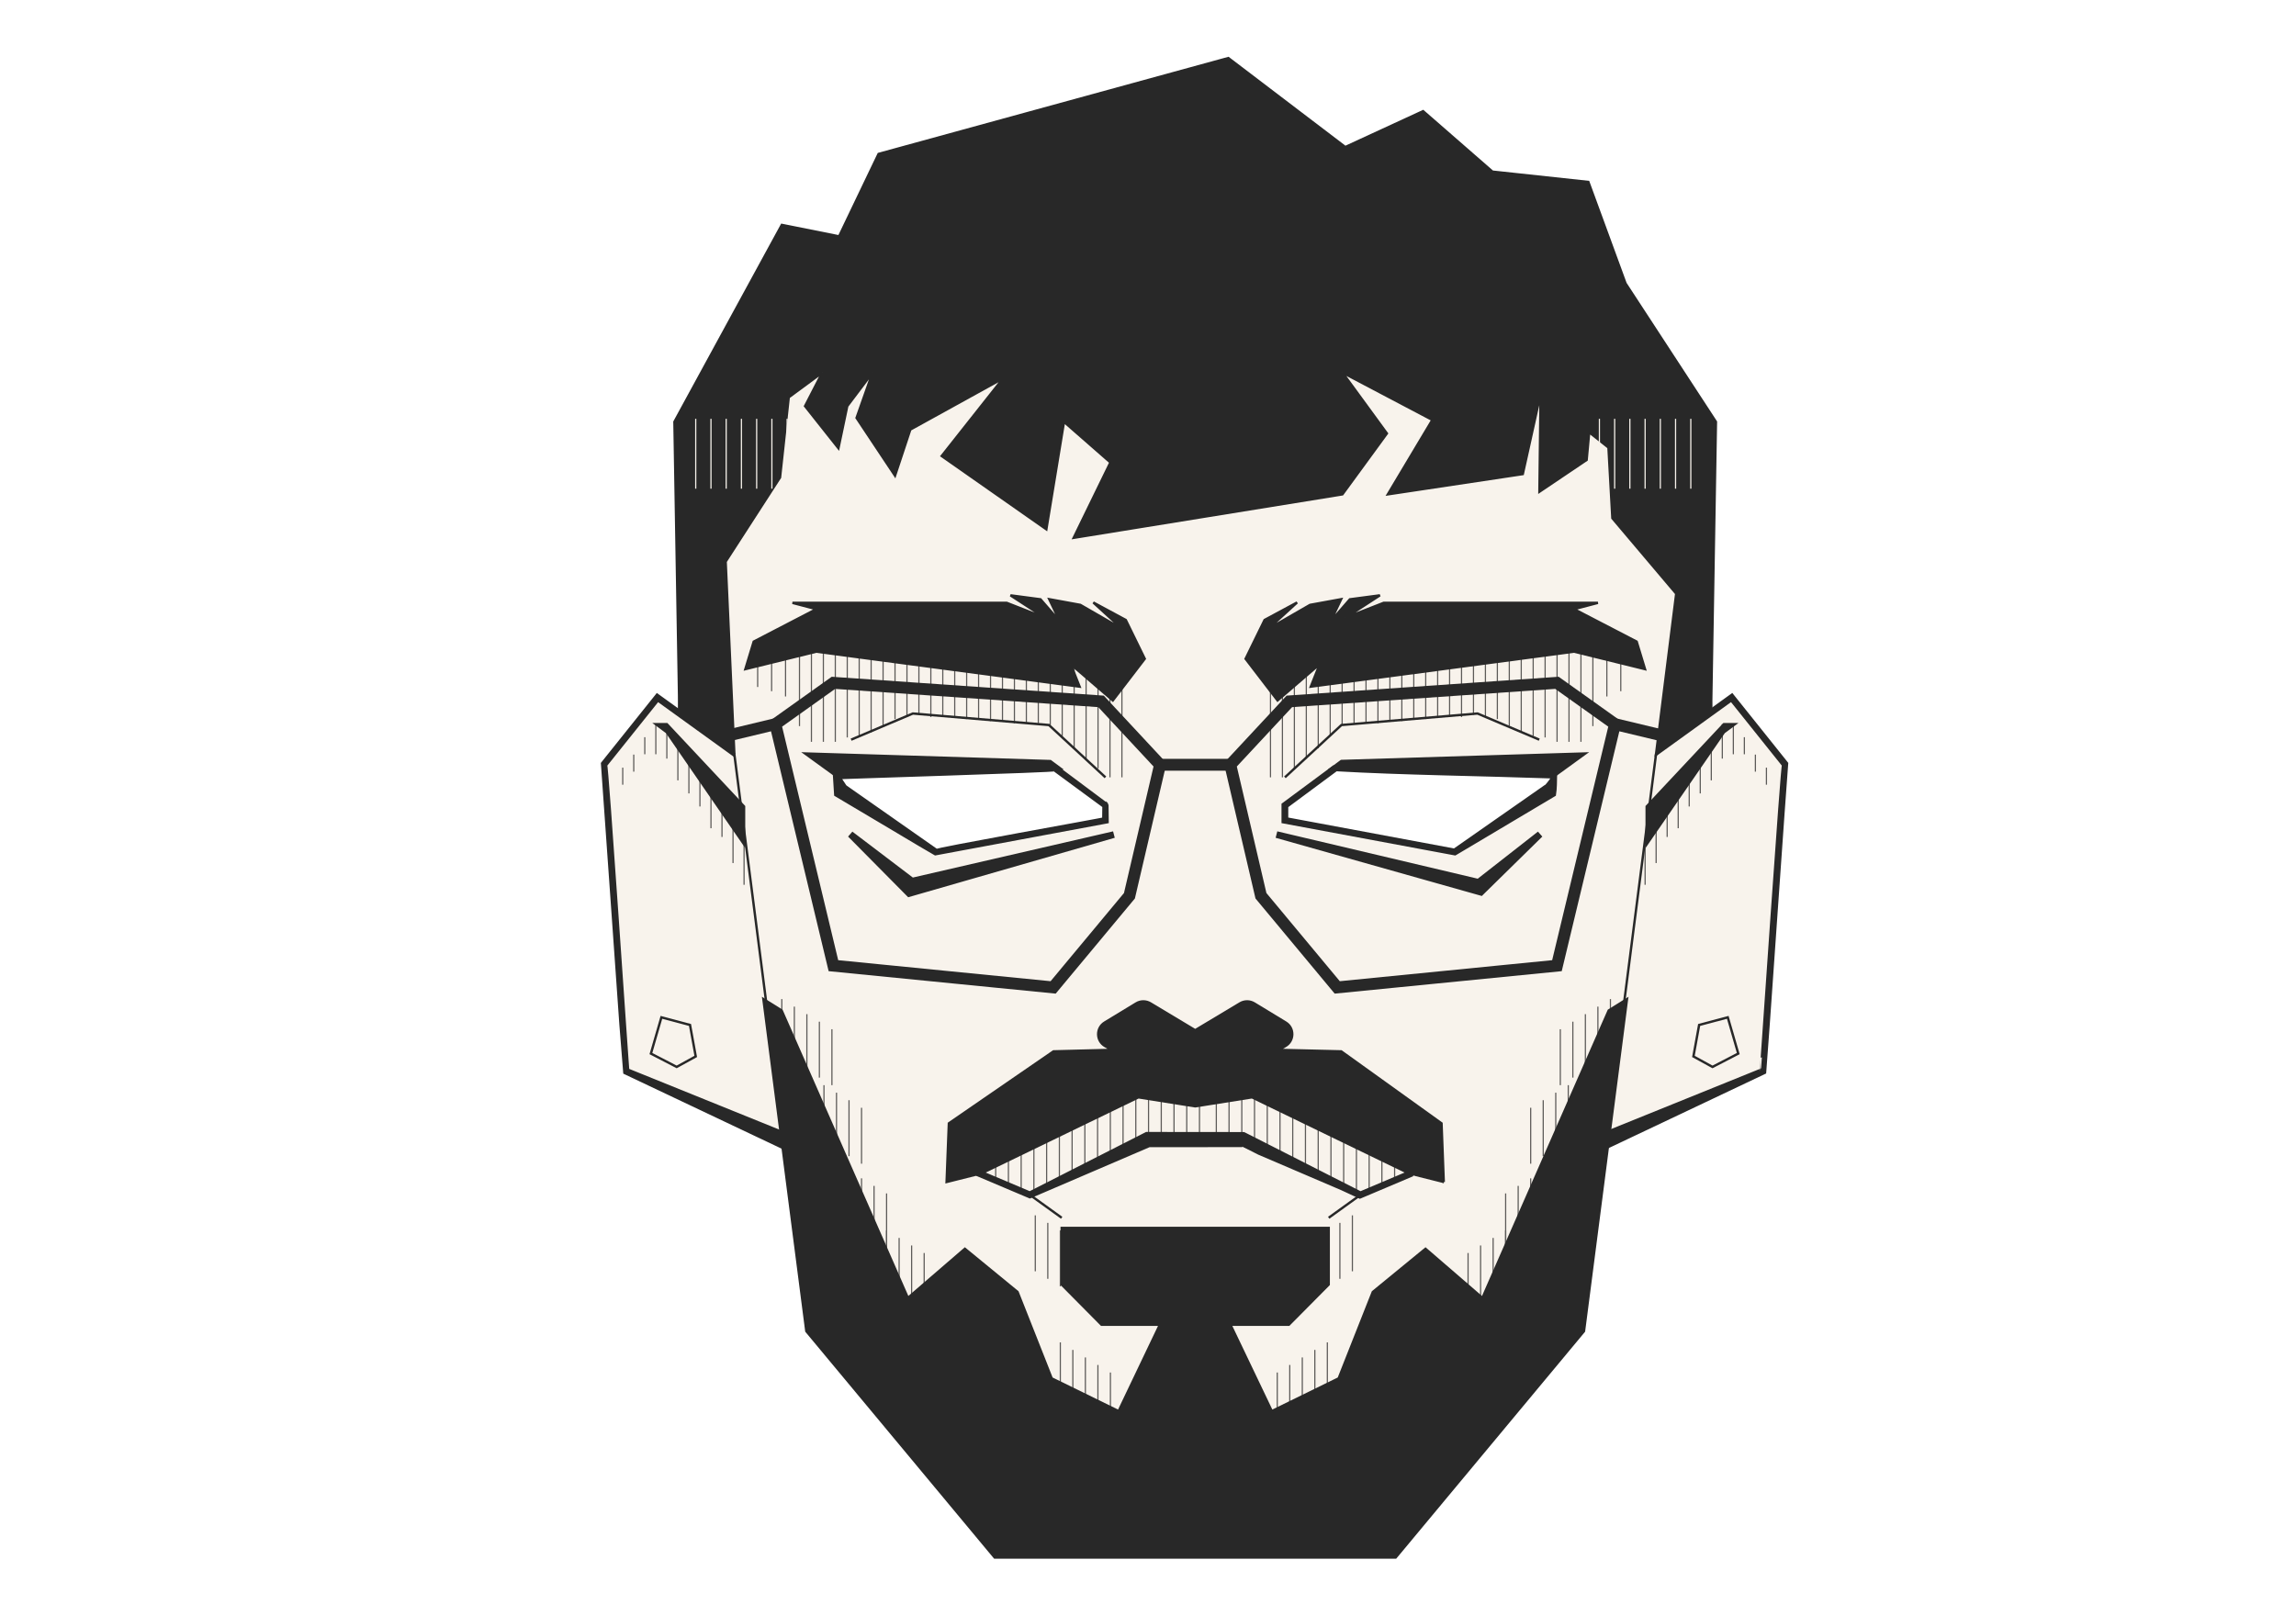
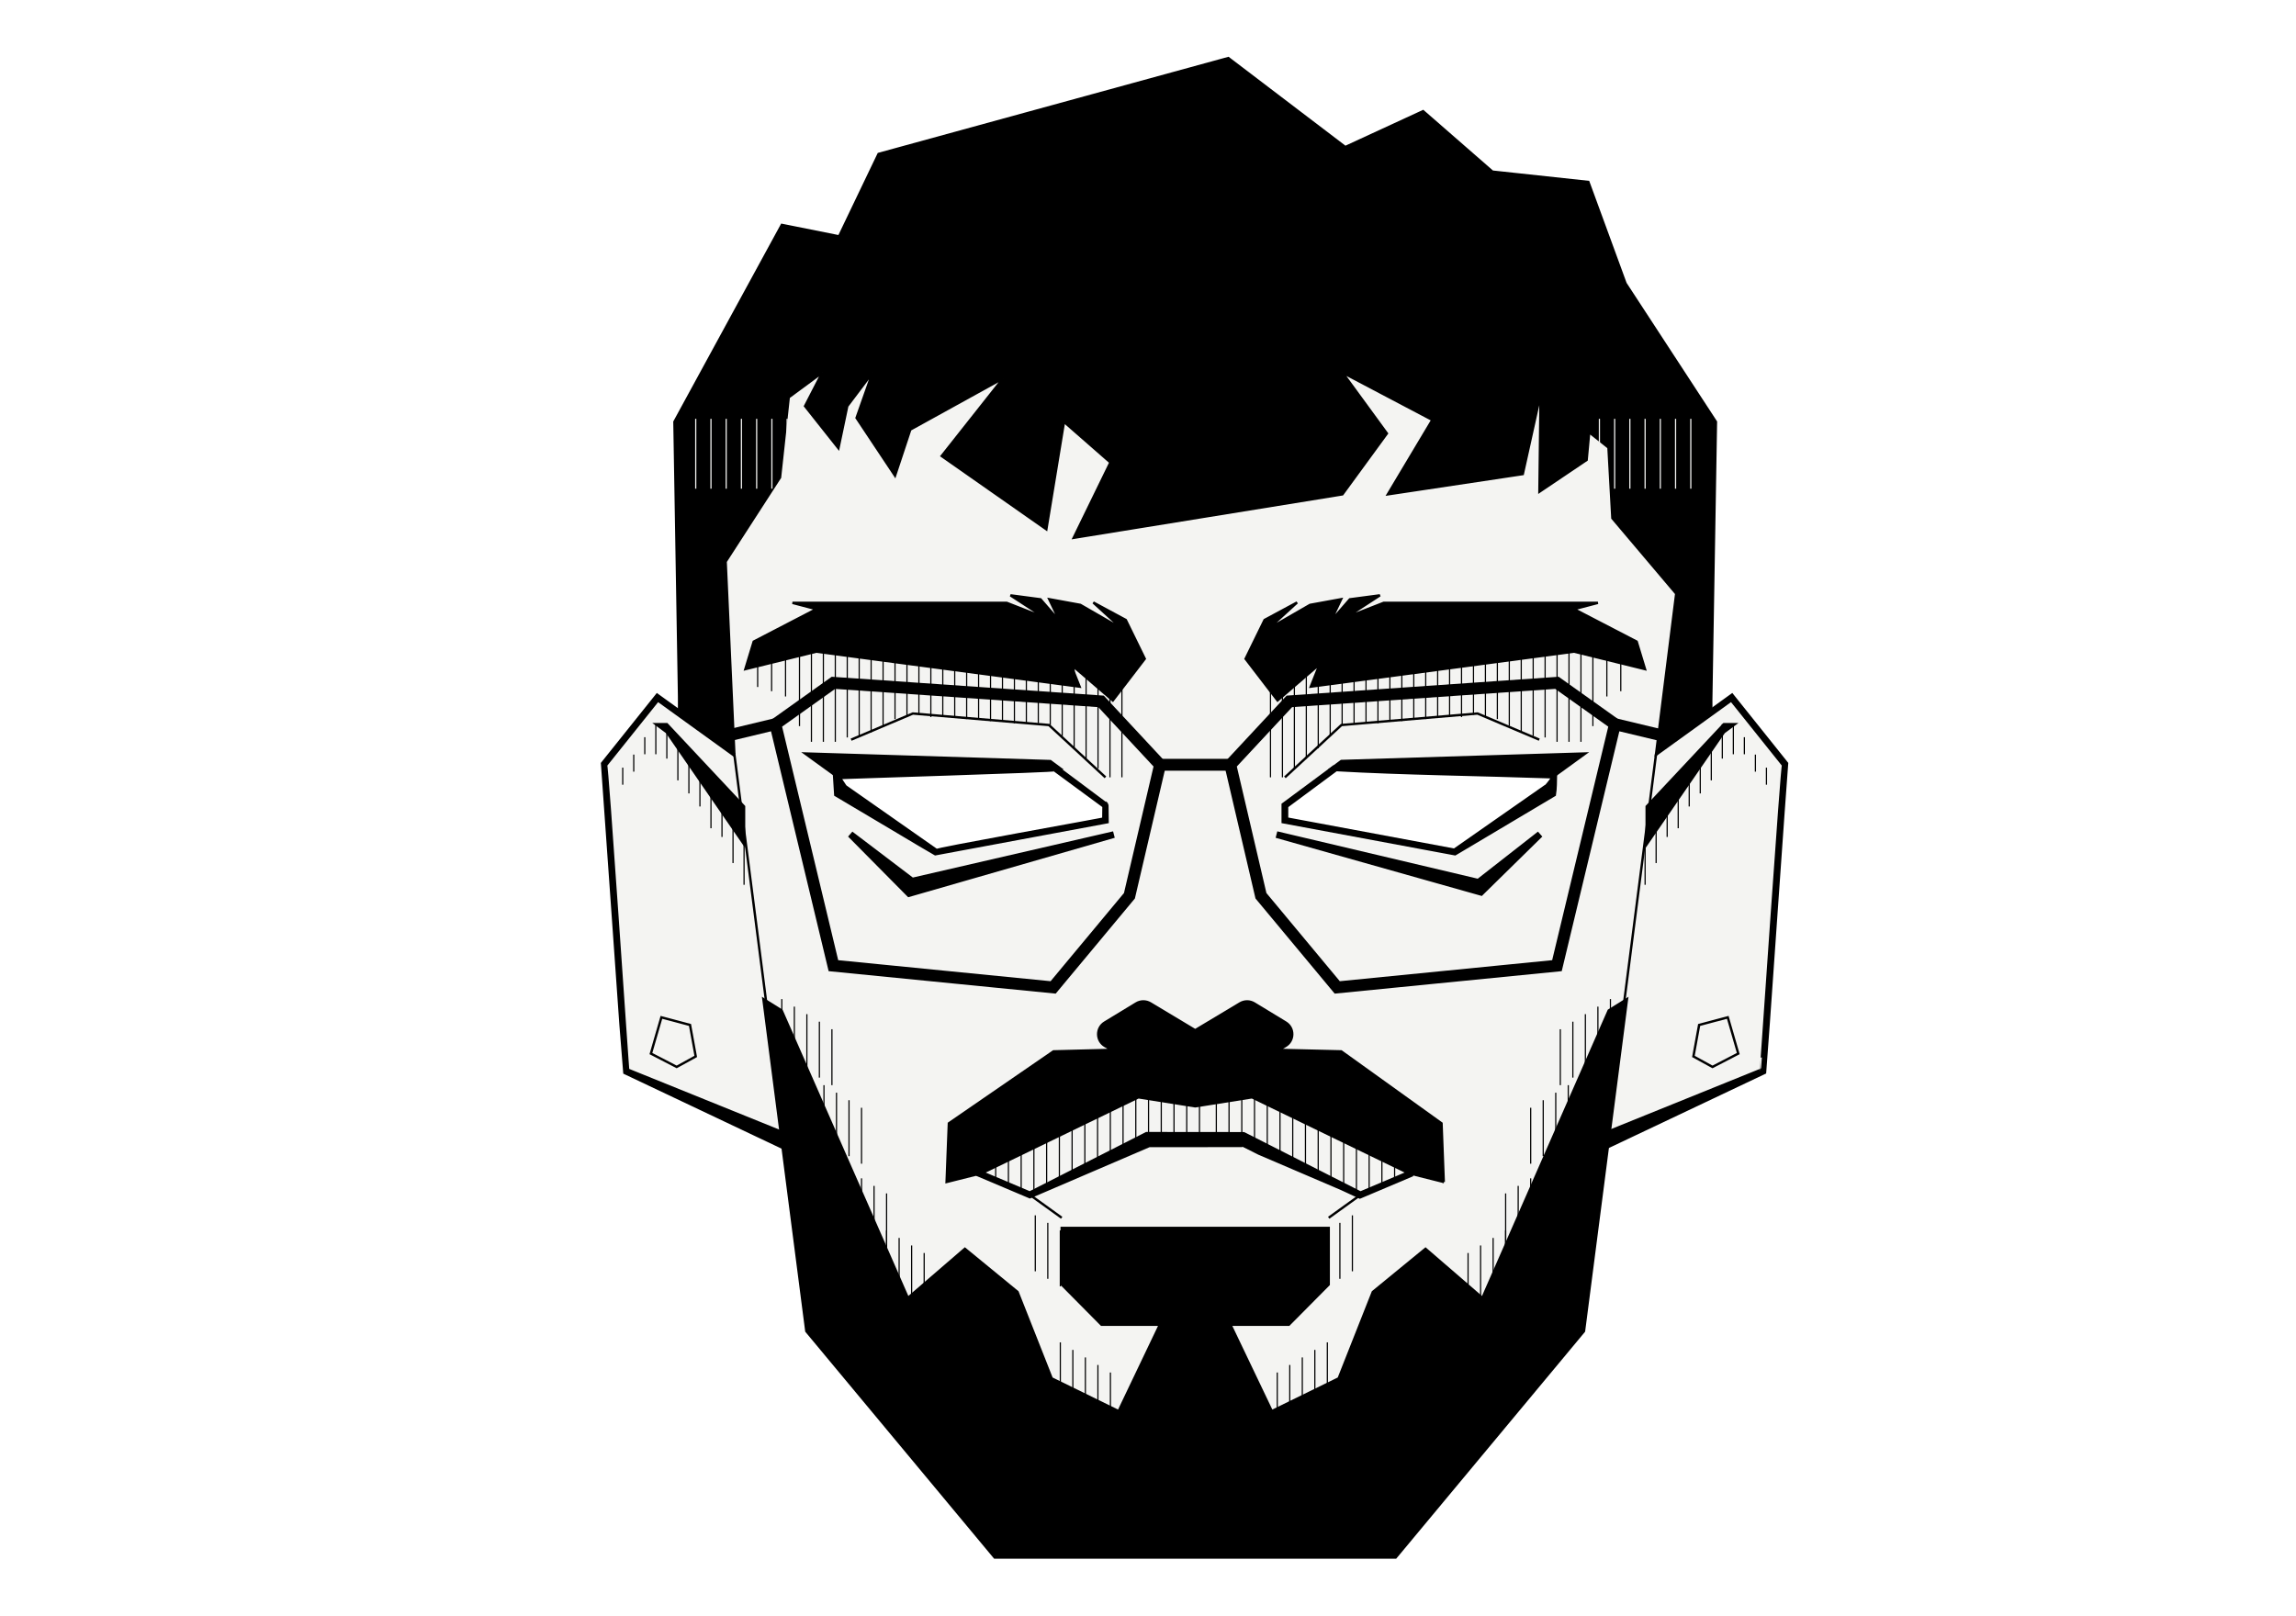
<svg xmlns="http://www.w3.org/2000/svg" id="Layer_1" data-name="Layer 1" viewBox="0 0 967.2 680.74">
  <defs>
    <style>
      .cls-1, .cls-2, .cls-3, .cls-4, .cls-5 {
        stroke-miterlimit: 10;
      }

      .cls-1, .cls-6 {
-         fill: #f8f3ec;
+         fill: #f4f4f2;
      }

      .cls-1, .cls-3, .cls-4 {
-         stroke: #282828;
+         stroke: #000000;
      }

      .cls-2 {
-         stroke: #f8f3ec;
+         stroke: #f4f4f2;
      }

      .cls-2, .cls-3, .cls-4, .cls-5 {
        fill: none;
      }

      .cls-2, .cls-5 {
        stroke-width: .5px;
      }

      .cls-4 {
        stroke-width: 5px;
      }

      .cls-5 {
-         stroke: #5c5a58;
+         stroke: #000000;
      }

      path:not([class]),
      polygon:not([class]),
      polyline:not([class]),
      line:not([class]) {
-         fill: #282828;
-         stroke: #282828;
+         fill: #000000;
+         stroke: #000000;
      }
    </style>
  </defs>
  <g id="Me">
    <g>
      <g>
        <g>
          <polyline class="cls-6" points="310 317.76 276.97 293.92 254.56 321.92 263.74 451.38 332.16 481.4" />
          <path d="M309.46,318.5l-33.03-23.84,1.25-.17-22.4,28c.41-3.37,9.23,129.59,9.38,128.82,0,0-.55-.77-.55-.77,0,0,69.29,28.03,69.29,28.03l-2.48,5.66-67.54-32.01s-.51-.24-.51-.24c-.09-.11-9.14-129.73-9.22-129.99,0,0-.03-.36-.03-.36,0,0,.22-.28.22-.28l22.4-28s.54-.68.54-.68c0,0,.71.51.71.51l33.03,23.84-1.07,1.49h0Z" />
        </g>
        <polygon class="cls-1" points="278.62 428.66 274.2 443.93 285.05 449.55 293.08 445.13 290.67 431.87 278.62 428.66" />
        <g>
          <line class="cls-5" x1="262.33" y1="323.45" x2="262.33" y2="330.64" />
          <line class="cls-5" x1="266.97" y1="317.95" x2="266.97" y2="325.14" />
          <line class="cls-5" x1="271.62" y1="310.62" x2="271.62" y2="317.81" />
          <line class="cls-5" x1="276.27" y1="305.12" x2="276.27" y2="317.81" />
          <line class="cls-5" x1="280.91" y1="305.12" x2="280.91" y2="319.64" />
          <line class="cls-5" x1="285.56" y1="310.62" x2="285.56" y2="328.81" />
          <line class="cls-5" x1="290.2" y1="316.12" x2="290.2" y2="334.31" />
          <line class="cls-5" x1="294.85" y1="321.62" x2="294.85" y2="339.81" />
          <line class="cls-5" x1="299.5" y1="327.12" x2="299.5" y2="348.98" />
          <line class="cls-5" x1="304.14" y1="330.78" x2="304.14" y2="352.65" />
          <line class="cls-5" x1="308.79" y1="336.28" x2="308.79" y2="363.65" />
          <line class="cls-5" x1="313.44" y1="349.12" x2="313.44" y2="372.81" />
        </g>
      </g>
      <g>
        <g>
          <polyline class="cls-6" points="696.45 317.76 729.48 293.92 751.88 321.92 742.7 451.38 674.29 481.4" />
          <path d="M695.91,317.01l33.03-23.84s.71-.51.71-.51l.54.68s22.4,28,22.4,28l.22.28s-.03.36-.03.36c-.2.82-9.07,129.31-9.22,129.99,0,0-.51.24-.51.24l-67.54,32.01s-2.48-5.66-2.48-5.66l69.29-28.03-.55.77c.1.19,8.98-131.73,9.38-128.82,0,0-22.4-28-22.4-28l1.25.17s-33.03,23.84-33.03,23.84l-1.07-1.49h0Z" />
        </g>
        <polygon class="cls-1" points="727.83 428.66 732.25 443.93 721.4 449.55 713.36 445.13 715.77 431.87 727.83 428.66" />
        <g>
          <line class="cls-5" x1="744.12" y1="323.45" x2="744.12" y2="330.64" />
          <line class="cls-5" x1="739.47" y1="317.95" x2="739.47" y2="325.14" />
          <line class="cls-5" x1="734.82" y1="310.62" x2="734.82" y2="317.81" />
          <line class="cls-5" x1="730.18" y1="305.12" x2="730.18" y2="317.81" />
          <line class="cls-5" x1="725.53" y1="305.12" x2="725.53" y2="319.64" />
          <line class="cls-5" x1="720.89" y1="310.62" x2="720.89" y2="328.81" />
          <line class="cls-5" x1="716.24" y1="316.12" x2="716.24" y2="334.31" />
          <line class="cls-5" x1="711.59" y1="321.62" x2="711.59" y2="339.81" />
          <line class="cls-5" x1="706.95" y1="327.12" x2="706.95" y2="348.98" />
          <line class="cls-5" x1="702.3" y1="330.78" x2="702.3" y2="352.65" />
          <line class="cls-5" x1="697.65" y1="336.28" x2="697.65" y2="363.65" />
          <line class="cls-5" x1="693.01" y1="349.12" x2="693.01" y2="372.81" />
        </g>
      </g>
      <g>
        <path class="cls-1" d="M652.99,127.62h-296.82l-64.73,50.12-5.29,120.82,23.19,19.2,30.41,236.92,116.02,91.14h95.41l116.02-91.14,30.41-236.92,23.19-19.2-5.29-120.82-62.53-50.12ZM465.78,345.66l-71.52,13.34-39.75-25.67-2.12-6.34,92.31-3.24,21.09,15.63v6.28ZM652.68,333.33l-39.75,25.67-71.54-13.34v-6.28l21.1-15.63,92.31,3.24-2.12,6.34Z" />
        <line class="cls-5" x1="319.17" y1="272.99" x2="319.17" y2="289.47" />
        <polyline points="309.35 317.76 305.68 236.64 328.59 201.18 332.26 167.4 346.41 156.97 339.13 171.11 353.19 188.85 356.91 171.11 367.58 156.97 360.83 176.08 377.03 200.43 383.47 181 422.56 159.42 396.69 192.14 440.78 223.02 448.22 177.74 467.77 194.85 452.29 226.61 565.5 208.29 584.24 182.63 565.5 156.97 603.38 176.93 584.64 208.29 641.48 199.75 648.99 165.93 648.49 207.19 668.38 193.79 669.46 182.14 677.57 188.57 679.22 218.34 706.11 250.14 697.61 317.76 720.81 298.55 722.84 177.73 684.76 119.42 669.1 76.67 628.7 72.32 599.48 46.84 566.71 61.96 517.43 24.46 370.11 64.86 353.47 99.59 329.34 94.76 284.11 177.73 286.15 298.55 309.35 317.76" />
        <g>
          <g>
            <line class="cls-5" x1="419.44" y1="475.37" x2="419.44" y2="496.5" />
            <line class="cls-5" x1="424.8" y1="475.37" x2="424.8" y2="499.68" />
            <line class="cls-5" x1="430.17" y1="475.37" x2="430.17" y2="501.94" />
            <line class="cls-5" x1="435.53" y1="475.37" x2="435.53" y2="503.47" />
            <line class="cls-5" x1="440.9" y1="475.37" x2="440.9" y2="500.34" />
            <line class="cls-5" x1="446.27" y1="475.37" x2="446.27" y2="498.28" />
            <line class="cls-5" x1="451.63" y1="475.37" x2="451.63" y2="495.14" />
            <line class="cls-5" x1="457" y1="472.2" x2="457" y2="493.41" />
            <line class="cls-5" x1="462.36" y1="466.76" x2="462.36" y2="491.16" />
            <line class="cls-5" x1="467.73" y1="465.85" x2="467.73" y2="485.94" />
            <line class="cls-5" x1="473.09" y1="463.58" x2="473.09" y2="485.94" />
            <line class="cls-5" x1="478.46" y1="462.36" x2="478.46" y2="481.16" />
            <line class="cls-5" x1="483.83" y1="461.6" x2="483.83" y2="481.16" />
            <line class="cls-5" x1="489.19" y1="457.24" x2="489.19" y2="481.16" />
            <line class="cls-5" x1="494.56" y1="463.58" x2="494.56" y2="481.16" />
            <line class="cls-5" x1="499.92" y1="463.58" x2="499.92" y2="481.16" />
            <line class="cls-5" x1="505.29" y1="465.85" x2="505.29" y2="481.16" />
          </g>
          <g>
            <line class="cls-5" x1="587.49" y1="475.37" x2="587.49" y2="496.5" />
            <line class="cls-5" x1="582.13" y1="475.37" x2="582.13" y2="499.68" />
            <line class="cls-5" x1="576.76" y1="475.37" x2="576.76" y2="501.94" />
            <line class="cls-5" x1="571.4" y1="475.37" x2="571.4" y2="503.47" />
            <line class="cls-5" x1="566.03" y1="475.37" x2="566.03" y2="500.34" />
            <line class="cls-5" x1="560.67" y1="475.37" x2="560.67" y2="498.28" />
            <line class="cls-5" x1="555.3" y1="475.37" x2="555.3" y2="495.14" />
            <line class="cls-5" x1="549.93" y1="472.2" x2="549.93" y2="493.41" />
            <line class="cls-5" x1="544.57" y1="466.76" x2="544.57" y2="491.16" />
            <line class="cls-5" x1="539.2" y1="465.85" x2="539.2" y2="485.94" />
            <line class="cls-5" x1="533.84" y1="463.58" x2="533.84" y2="485.94" />
            <line class="cls-5" x1="528.47" y1="462.36" x2="528.47" y2="481.16" />
            <line class="cls-5" x1="523.11" y1="461.6" x2="523.11" y2="481.16" />
            <line class="cls-5" x1="517.74" y1="457.24" x2="517.74" y2="481.16" />
            <line class="cls-5" x1="512.38" y1="463.58" x2="512.38" y2="481.16" />
          </g>
        </g>
        <path d="M595.17,495.13l-21.71,9.19-.36.15c-.07-.16-50.69-21.71-50.87-21.88,0,0,1.13.25,1.13.25l-39.77.04s1.15-.26,1.15-.26l-50.5,21.68-.39.17s-.36-.15-.36-.15c0,0-21.71-9.19-21.71-9.19,0,0,.71-1.69.71-1.69l21.71,9.19h-.75s48.97-24.92,48.97-24.92c0,0,.5-.26.5-.26s.65,0,.65,0l39.77.04h.64s.5.25.5.25l48.99,24.9s-.75-.01-.75-.01l21.71-9.19s.71,1.69.71,1.69h0Z" />
        <g>
          <g>
            <g>
              <line class="cls-5" x1="329.34" y1="420.97" x2="329.34" y2="444.54" />
              <line class="cls-5" x1="334.62" y1="424.15" x2="334.62" y2="447.72" />
              <line class="cls-5" x1="339.9" y1="427.32" x2="339.9" y2="450.89" />
              <line class="cls-5" x1="345.17" y1="430.49" x2="345.17" y2="454.06" />
              <line class="cls-5" x1="350.45" y1="433.67" x2="350.45" y2="457.24" />
            </g>
            <g>
              <line class="cls-5" x1="341.82" y1="454.06" x2="341.82" y2="477.63" />
              <line class="cls-5" x1="347.1" y1="457.24" x2="347.1" y2="480.81" />
              <line class="cls-5" x1="352.38" y1="460.41" x2="352.38" y2="483.98" />
              <line class="cls-5" x1="357.65" y1="463.58" x2="357.65" y2="487.15" />
              <line class="cls-5" x1="362.93" y1="466.76" x2="362.93" y2="490.33" />
            </g>
            <g>
              <line class="cls-5" x1="352.38" y1="490.16" x2="352.38" y2="513.73" />
              <line class="cls-5" x1="357.65" y1="493.33" x2="357.65" y2="516.9" />
              <line class="cls-5" x1="362.93" y1="496.5" x2="362.93" y2="520.07" />
              <line class="cls-5" x1="368.2" y1="499.68" x2="368.2" y2="523.25" />
              <line class="cls-5" x1="373.48" y1="502.85" x2="373.48" y2="526.42" />
            </g>
            <g>
              <line class="cls-5" x1="368.2" y1="515.26" x2="368.2" y2="538.83" />
              <line class="cls-5" x1="373.48" y1="518.44" x2="373.48" y2="542.01" />
              <line class="cls-5" x1="378.76" y1="521.61" x2="378.76" y2="545.18" />
              <line class="cls-5" x1="384.03" y1="524.78" x2="384.03" y2="548.35" />
              <line class="cls-5" x1="389.31" y1="527.96" x2="389.31" y2="551.53" />
            </g>
          </g>
          <g>
            <g>
              <line class="cls-5" x1="678.4" y1="420.97" x2="678.4" y2="444.54" />
              <line class="cls-5" x1="673.12" y1="424.15" x2="673.12" y2="447.72" />
              <line class="cls-5" x1="667.85" y1="427.32" x2="667.85" y2="450.89" />
              <line class="cls-5" x1="662.57" y1="430.49" x2="662.57" y2="454.06" />
              <line class="cls-5" x1="657.29" y1="433.67" x2="657.29" y2="457.24" />
            </g>
            <g>
              <line class="cls-5" x1="665.92" y1="454.06" x2="665.92" y2="477.63" />
              <line class="cls-5" x1="660.64" y1="457.24" x2="660.64" y2="480.81" />
              <line class="cls-5" x1="655.37" y1="460.41" x2="655.37" y2="483.98" />
              <line class="cls-5" x1="650.09" y1="463.58" x2="650.09" y2="487.15" />
              <line class="cls-5" x1="644.81" y1="466.76" x2="644.81" y2="490.33" />
            </g>
            <g>
              <line class="cls-5" x1="655.37" y1="490.16" x2="655.37" y2="513.73" />
              <line class="cls-5" x1="650.09" y1="493.33" x2="650.09" y2="516.9" />
              <line class="cls-5" x1="644.81" y1="496.5" x2="644.81" y2="520.07" />
              <line class="cls-5" x1="639.54" y1="499.68" x2="639.54" y2="523.25" />
              <line class="cls-5" x1="634.26" y1="502.85" x2="634.26" y2="526.42" />
            </g>
            <g>
              <line class="cls-5" x1="639.54" y1="515.26" x2="639.54" y2="538.83" />
              <line class="cls-5" x1="634.26" y1="518.44" x2="634.26" y2="542.01" />
              <line class="cls-5" x1="628.99" y1="521.61" x2="628.99" y2="545.18" />
              <line class="cls-5" x1="623.71" y1="524.78" x2="623.71" y2="548.35" />
              <line class="cls-5" x1="618.43" y1="527.96" x2="618.43" y2="551.53" />
            </g>
          </g>
          <g>
            <line class="cls-5" x1="436.12" y1="512.09" x2="436.12" y2="535.66" />
            <line class="cls-5" x1="441.39" y1="515.26" x2="441.39" y2="538.83" />
            <line class="cls-5" x1="446.67" y1="518.44" x2="446.67" y2="542.01" />
            <line class="cls-5" x1="451.94" y1="521.61" x2="451.94" y2="545.18" />
            <line class="cls-5" x1="457.22" y1="524.78" x2="457.22" y2="548.35" />
          </g>
          <g>
            <line class="cls-5" x1="446.67" y1="565.61" x2="446.67" y2="589.18" />
            <line class="cls-5" x1="451.94" y1="568.79" x2="451.94" y2="592.36" />
            <line class="cls-5" x1="457.22" y1="571.96" x2="457.22" y2="595.53" />
            <line class="cls-5" x1="462.5" y1="575.13" x2="462.5" y2="598.7" />
            <line class="cls-5" x1="467.77" y1="578.31" x2="467.77" y2="601.88" />
          </g>
          <g>
            <line class="cls-5" x1="569.7" y1="512.09" x2="569.7" y2="535.66" />
            <line class="cls-5" x1="564.43" y1="515.26" x2="564.43" y2="538.83" />
            <line class="cls-5" x1="559.15" y1="518.44" x2="559.15" y2="542.01" />
            <line class="cls-5" x1="553.88" y1="521.61" x2="553.88" y2="545.18" />
            <line class="cls-5" x1="548.6" y1="524.78" x2="548.6" y2="548.35" />
          </g>
          <g>
            <line class="cls-5" x1="559.15" y1="565.61" x2="559.15" y2="589.18" />
            <line class="cls-5" x1="553.88" y1="568.79" x2="553.88" y2="592.36" />
            <line class="cls-5" x1="548.6" y1="571.96" x2="548.6" y2="595.53" />
            <line class="cls-5" x1="543.32" y1="575.13" x2="543.32" y2="598.7" />
            <line class="cls-5" x1="538.05" y1="578.31" x2="538.05" y2="601.88" />
          </g>
        </g>
        <polygon points="685.38 420.97 667.26 560.9 587.91 656.28 419.03 656.28 339.68 560.9 321.58 420.97 329.27 425.77 382.46 546.88 406.46 526.18 428.64 544.37 443.02 580.78 471.22 594.59 488.6 558.19 464.02 558.19 447.24 541.25 447.24 517.39 503.48 517.39 559.72 517.39 559.72 541.25 542.92 558.19 518.34 558.19 535.74 594.59 563.92 580.78 578.31 544.37 600.5 526.18 624.48 546.88 677.68 425.77 685.38 420.97" />
        <g>
          <g>
            <line class="cls-5" x1="336.79" y1="272.99" x2="336.79" y2="305.95" />
            <line class="cls-5" x1="341.82" y1="272.99" x2="341.82" y2="312.57" />
            <line class="cls-5" x1="346.85" y1="272.99" x2="346.85" y2="312.57" />
            <line class="cls-5" x1="351.88" y1="272.99" x2="351.88" y2="312.57" />
            <line class="cls-5" x1="356.91" y1="272.99" x2="356.91" y2="310.73" />
            <line class="cls-5" x1="361.94" y1="272.99" x2="361.94" y2="310.17" />
            <line class="cls-5" x1="366.97" y1="272.99" x2="366.97" y2="308.57" />
            <line class="cls-5" x1="372" y1="272.99" x2="372" y2="305.95" />
            <line class="cls-5" x1="377.03" y1="272.99" x2="377.03" y2="302.98" />
            <line class="cls-5" x1="382.06" y1="272.99" x2="382.06" y2="302.13" />
            <line class="cls-5" x1="387.09" y1="272.99" x2="387.09" y2="301.16" />
            <line class="cls-5" x1="392.12" y1="272.99" x2="392.12" y2="302.13" />
            <line class="cls-5" x1="397.15" y1="272.99" x2="397.15" y2="302.13" />
            <line class="cls-5" x1="402.18" y1="272.99" x2="402.18" y2="302.13" />
            <line class="cls-5" x1="407.21" y1="272.99" x2="407.21" y2="302.98" />
            <line class="cls-5" x1="412.24" y1="272.99" x2="412.24" y2="302.98" />
            <line class="cls-5" x1="417.27" y1="272.99" x2="417.27" y2="303.83" />
            <line class="cls-5" x1="422.3" y1="272.99" x2="422.3" y2="303.83" />
            <line class="cls-5" x1="427.33" y1="272.99" x2="427.33" y2="304.77" />
            <line class="cls-5" x1="432.36" y1="272.99" x2="432.36" y2="304.77" />
            <line class="cls-5" x1="437.39" y1="272.99" x2="437.39" y2="304.77" />
            <line class="cls-5" x1="442.43" y1="272.99" x2="442.43" y2="305.49" />
            <line class="cls-5" x1="447.46" y1="272.99" x2="447.46" y2="310.17" />
            <line class="cls-5" x1="452.49" y1="272.99" x2="452.49" y2="315.32" />
            <line class="cls-5" x1="457.52" y1="272.99" x2="457.52" y2="319.64" />
            <line class="cls-5" x1="462.55" y1="272.99" x2="462.55" y2="323.75" />
            <line class="cls-5" x1="467.58" y1="272.99" x2="467.58" y2="327.53" />
            <line class="cls-5" x1="472.61" y1="272.99" x2="472.61" y2="327.53" />
            <line class="cls-5" x1="330.92" y1="272.99" x2="330.92" y2="293.46" />
            <line class="cls-5" x1="325.05" y1="272.99" x2="325.05" y2="291.24" />
          </g>
          <g>
            <line class="cls-5" x1="671.01" y1="272.99" x2="671.01" y2="305.95" />
            <line class="cls-5" x1="665.98" y1="272.99" x2="665.98" y2="312.57" />
            <line class="cls-5" x1="660.95" y1="272.99" x2="660.95" y2="312.57" />
            <line class="cls-5" x1="655.92" y1="272.99" x2="655.92" y2="312.57" />
            <line class="cls-5" x1="650.89" y1="272.99" x2="650.89" y2="310.73" />
            <line class="cls-5" x1="645.86" y1="272.99" x2="645.86" y2="310.17" />
            <line class="cls-5" x1="640.83" y1="272.99" x2="640.83" y2="308.57" />
            <line class="cls-5" x1="635.8" y1="272.99" x2="635.8" y2="305.95" />
            <line class="cls-5" x1="630.77" y1="272.99" x2="630.77" y2="302.98" />
            <line class="cls-5" x1="625.74" y1="272.99" x2="625.74" y2="302.13" />
            <line class="cls-5" x1="620.71" y1="272.99" x2="620.71" y2="301.16" />
            <line class="cls-5" x1="615.68" y1="272.99" x2="615.68" y2="302.13" />
            <line class="cls-5" x1="610.65" y1="272.99" x2="610.65" y2="302.13" />
            <line class="cls-5" x1="605.62" y1="272.99" x2="605.62" y2="302.13" />
            <line class="cls-5" x1="600.59" y1="272.99" x2="600.59" y2="302.98" />
            <line class="cls-5" x1="595.56" y1="272.99" x2="595.56" y2="302.98" />
            <line class="cls-5" x1="590.53" y1="272.99" x2="590.53" y2="303.83" />
            <line class="cls-5" x1="585.5" y1="272.99" x2="585.5" y2="303.83" />
            <line class="cls-5" x1="580.47" y1="272.99" x2="580.47" y2="304.77" />
            <line class="cls-5" x1="575.44" y1="272.99" x2="575.44" y2="304.77" />
            <line class="cls-5" x1="570.41" y1="272.99" x2="570.41" y2="304.77" />
            <line class="cls-5" x1="565.38" y1="272.99" x2="565.38" y2="305.49" />
            <line class="cls-5" x1="560.35" y1="272.99" x2="560.35" y2="310.17" />
            <line class="cls-5" x1="555.32" y1="272.99" x2="555.32" y2="315.32" />
            <line class="cls-5" x1="550.29" y1="272.99" x2="550.29" y2="319.64" />
            <line class="cls-5" x1="545.26" y1="272.99" x2="545.26" y2="323.75" />
            <line class="cls-5" x1="540.23" y1="272.99" x2="540.23" y2="327.53" />
            <line class="cls-5" x1="535.2" y1="272.99" x2="535.2" y2="327.53" />
            <line class="cls-5" x1="676.89" y1="272.99" x2="676.89" y2="293.46" />
            <line class="cls-5" x1="682.76" y1="272.99" x2="682.76" y2="291.24" />
          </g>
          <polygon points="446.67 323.79 352.27 326.99 352.25 326.99 339.13 317.48 442.49 320.69 446.67 323.79" />
          <path d="M655.44,326.47c-.07,2.6,0,5.71-.48,8.51,0,0-.97.57-.97.57l-40.69,24.21-.33.19s-.34-.06-.34-.06l-71.54-13.34s-.75-.14-.75-.14v-7.51s.37-.27.37-.27c0,0,21.1-15.63,21.1-15.63,31.05.49,62.57,2.36,93.61,3.46h0ZM653.94,327.51c-29.67-1.04-63.72-1.45-91.02-3.03,0,0-21.1,15.63-21.1,15.63,0,0,.37-.74.37-.74v6.28s-.75-.9-.75-.9l71.54,13.34s-.66.13-.66.13l38.82-27.12-1.07,1.38c1.26-1.52,2.79-3.03,3.88-4.98h0Z" />
          <polyline class="cls-3" points="541.28 327.53 565.09 305.49 622.4 300.64 648.42 311.66" />
          <polygon points="538.43 350.89 623.99 371.11 621.44 371.71 647.81 351.09 649.02 352.47 625.13 375.93 624.09 376.96 622.58 376.54 537.97 352.66 538.43 350.89 538.43 350.89" />
          <polygon points="667.83 317.48 654.71 326.99 654.69 326.99 560.85 323.75 565.03 320.65 667.83 317.48" />
          <polygon points="524.71 277.58 538.17 295.13 555.94 279.83 552.17 289.32 663.07 274.57 692.97 281.94 689.45 270.35 663.07 256.66 673.13 254.02 582.86 254.02 566.71 260.34 581.29 250.85 568.63 252.53 560.47 261.91 564.96 252.48 551.87 254.87 534.07 265.13 546.4 253.86 532.71 261.23 524.71 277.58" />
          <path d="M466.48,338.96c.07,2.47.1,4.98.1,7.46,0,0-.75.14-.75.14-.47.04-71.47,13.36-71.86,13.4-.81-.36-40.36-24.04-41.05-24.36,0,0-1.05-.62-1.05-.62l-.05-.79-.43-6.91s-.07-1.17-.07-1.17c0,0,.91-.03.91-.03.47.02,92.23-3.27,92.64-3.25,0,0,.26.19.26.19,0,0,21.36,15.95,21.36,15.95h0ZM464.85,339.79l-20.81-15.3c3.05.43-92.43,3.28-91.74,3.42,0,0,.84-1.21.84-1.21,0,0,3.82,5.77,3.82,5.77,0,0-1.1-1.41-1.1-1.41l38.78,27.17c-3.46-.04,71.67-13.41,70.86-13.47,0,0-.75.9-.75.9,0-1.96.04-3.9.1-5.87h0Z" />
          <polyline class="cls-3" points="465.67 327.53 441.87 305.49 384.55 300.64 358.54 311.66" />
          <polygon points="468.99 352.66 384.49 376.99 382.72 377.5 381.51 376.28 357.94 352.47 359.14 351.09 385.83 371.36 382.85 370.66 468.53 350.89 468.99 352.66 468.99 352.66" />
          <polygon points="482.24 277.58 468.78 295.13 451.02 279.83 454.79 289.32 343.88 274.57 313.98 281.94 317.5 270.35 343.88 256.66 333.83 254.02 424.1 254.02 440.25 260.34 425.67 250.85 438.33 252.53 446.48 261.91 442 252.48 455.09 254.87 472.89 265.13 460.56 253.86 474.24 261.23 482.24 277.58" />
        </g>
        <g>
          <g>
            <polygon class="cls-4" points="518.28 322.24 531.18 377.43 563.32 416.05 655.87 406.89 680.31 305.12 655.87 287.71 543.15 295.53 518.28 322.24" />
            <line class="cls-4" x1="680.31" y1="305.12" x2="703.67" y2="310.73" />
          </g>
          <g>
            <polygon class="cls-4" points="488.67 322.24 475.78 377.43 443.64 416.05 351.08 406.89 326.64 305.12 351.08 287.71 463.81 295.53 488.67 322.24" />
            <line class="cls-4" x1="326.64" y1="305.12" x2="303.28" y2="310.73" />
          </g>
          <line class="cls-4" x1="488.67" y1="322.24" x2="518.28" y2="322.24" />
        </g>
        <g>
          <path d="M608.2,498.03l-14.89-3.74-65.89-31.93-23.94,3.79-23.92-3.79-65.91,31.93-14.89,3.74.96-24.7,44.07-30.33,24.53-.63-2.8-1.6c-3.81-2.18-3.89-7.65-.14-9.93l13.26-8.06c1.83-1.11,4.12-1.12,5.96-.02l18.88,11.33,18.9-11.33c1.84-1.1,4.13-1.09,5.96.02l13.26,8.06c3.75,2.28,3.68,7.75-.14,9.93l-2.8,1.6,26.34.63,42.25,30.33.94,24.7Z" />
          <line class="cls-3" x1="433.86" y1="503.47" x2="447.24" y2="513.11" />
          <line class="cls-3" x1="573.1" y1="503.47" x2="559.72" y2="513.11" />
        </g>
      </g>
    </g>
    <g>
      <line class="cls-2" x1="293.08" y1="176.47" x2="293.08" y2="205.91" />
      <line class="cls-2" x1="299.5" y1="176.47" x2="299.5" y2="205.91" />
      <line class="cls-2" x1="305.91" y1="176.47" x2="305.91" y2="205.91" />
      <line class="cls-2" x1="312.33" y1="176.47" x2="312.33" y2="205.91" />
      <line class="cls-2" x1="318.75" y1="176.47" x2="318.75" y2="205.91" />
      <line class="cls-2" x1="325.16" y1="176.47" x2="325.16" y2="205.91" />
      <line class="cls-2" x1="331.58" y1="176.47" x2="331.58" y2="205.91" />
    </g>
    <g>
      <line class="cls-2" x1="673.76" y1="176.47" x2="673.76" y2="205.91" />
      <line class="cls-2" x1="680.18" y1="176.47" x2="680.18" y2="205.91" />
      <line class="cls-2" x1="686.59" y1="176.47" x2="686.59" y2="205.91" />
      <line class="cls-2" x1="693.01" y1="176.47" x2="693.01" y2="205.91" />
      <line class="cls-2" x1="699.42" y1="176.47" x2="699.42" y2="205.91" />
      <line class="cls-2" x1="705.84" y1="176.47" x2="705.84" y2="205.91" />
      <line class="cls-2" x1="712.26" y1="176.47" x2="712.26" y2="205.91" />
    </g>
    <polygon points="276.27 305.12 280.91 305.12 313.44 339.81 313.44 355.75 280.91 308.57 276.27 305.12" />
    <polygon points="730.84 305.12 726.2 305.12 693.67 339.81 693.67 355.75 726.2 308.57 730.84 305.12" />
  </g>
</svg>
